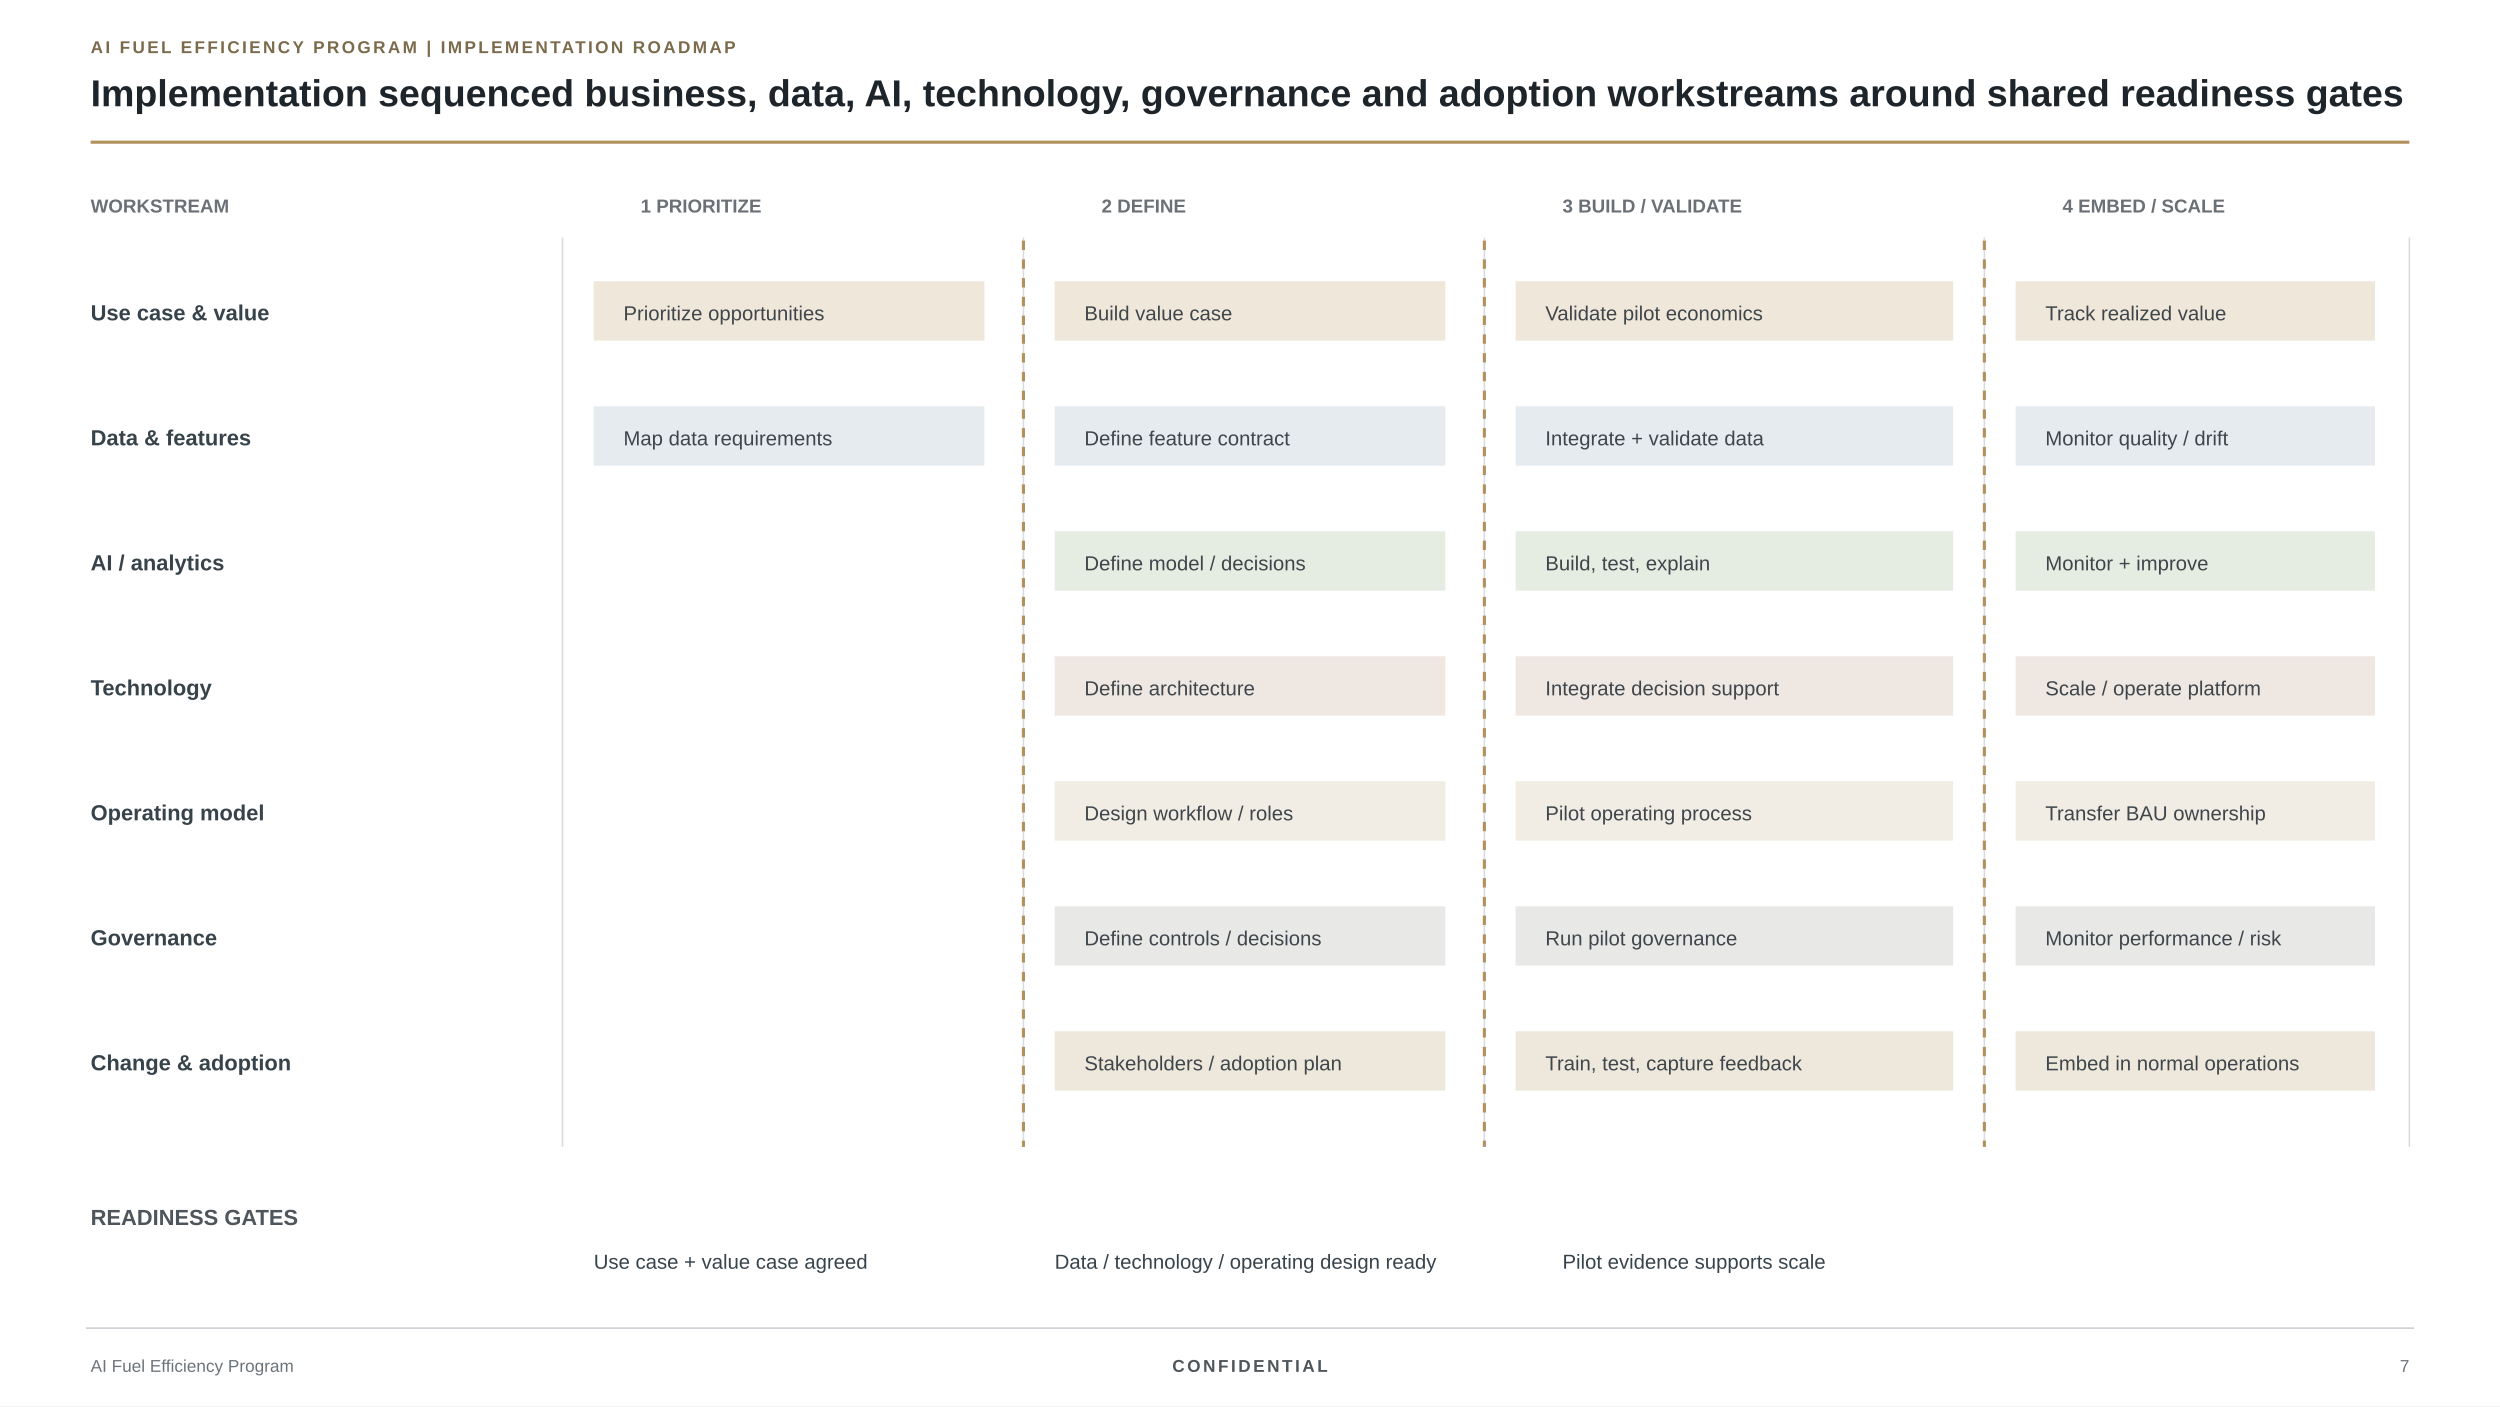
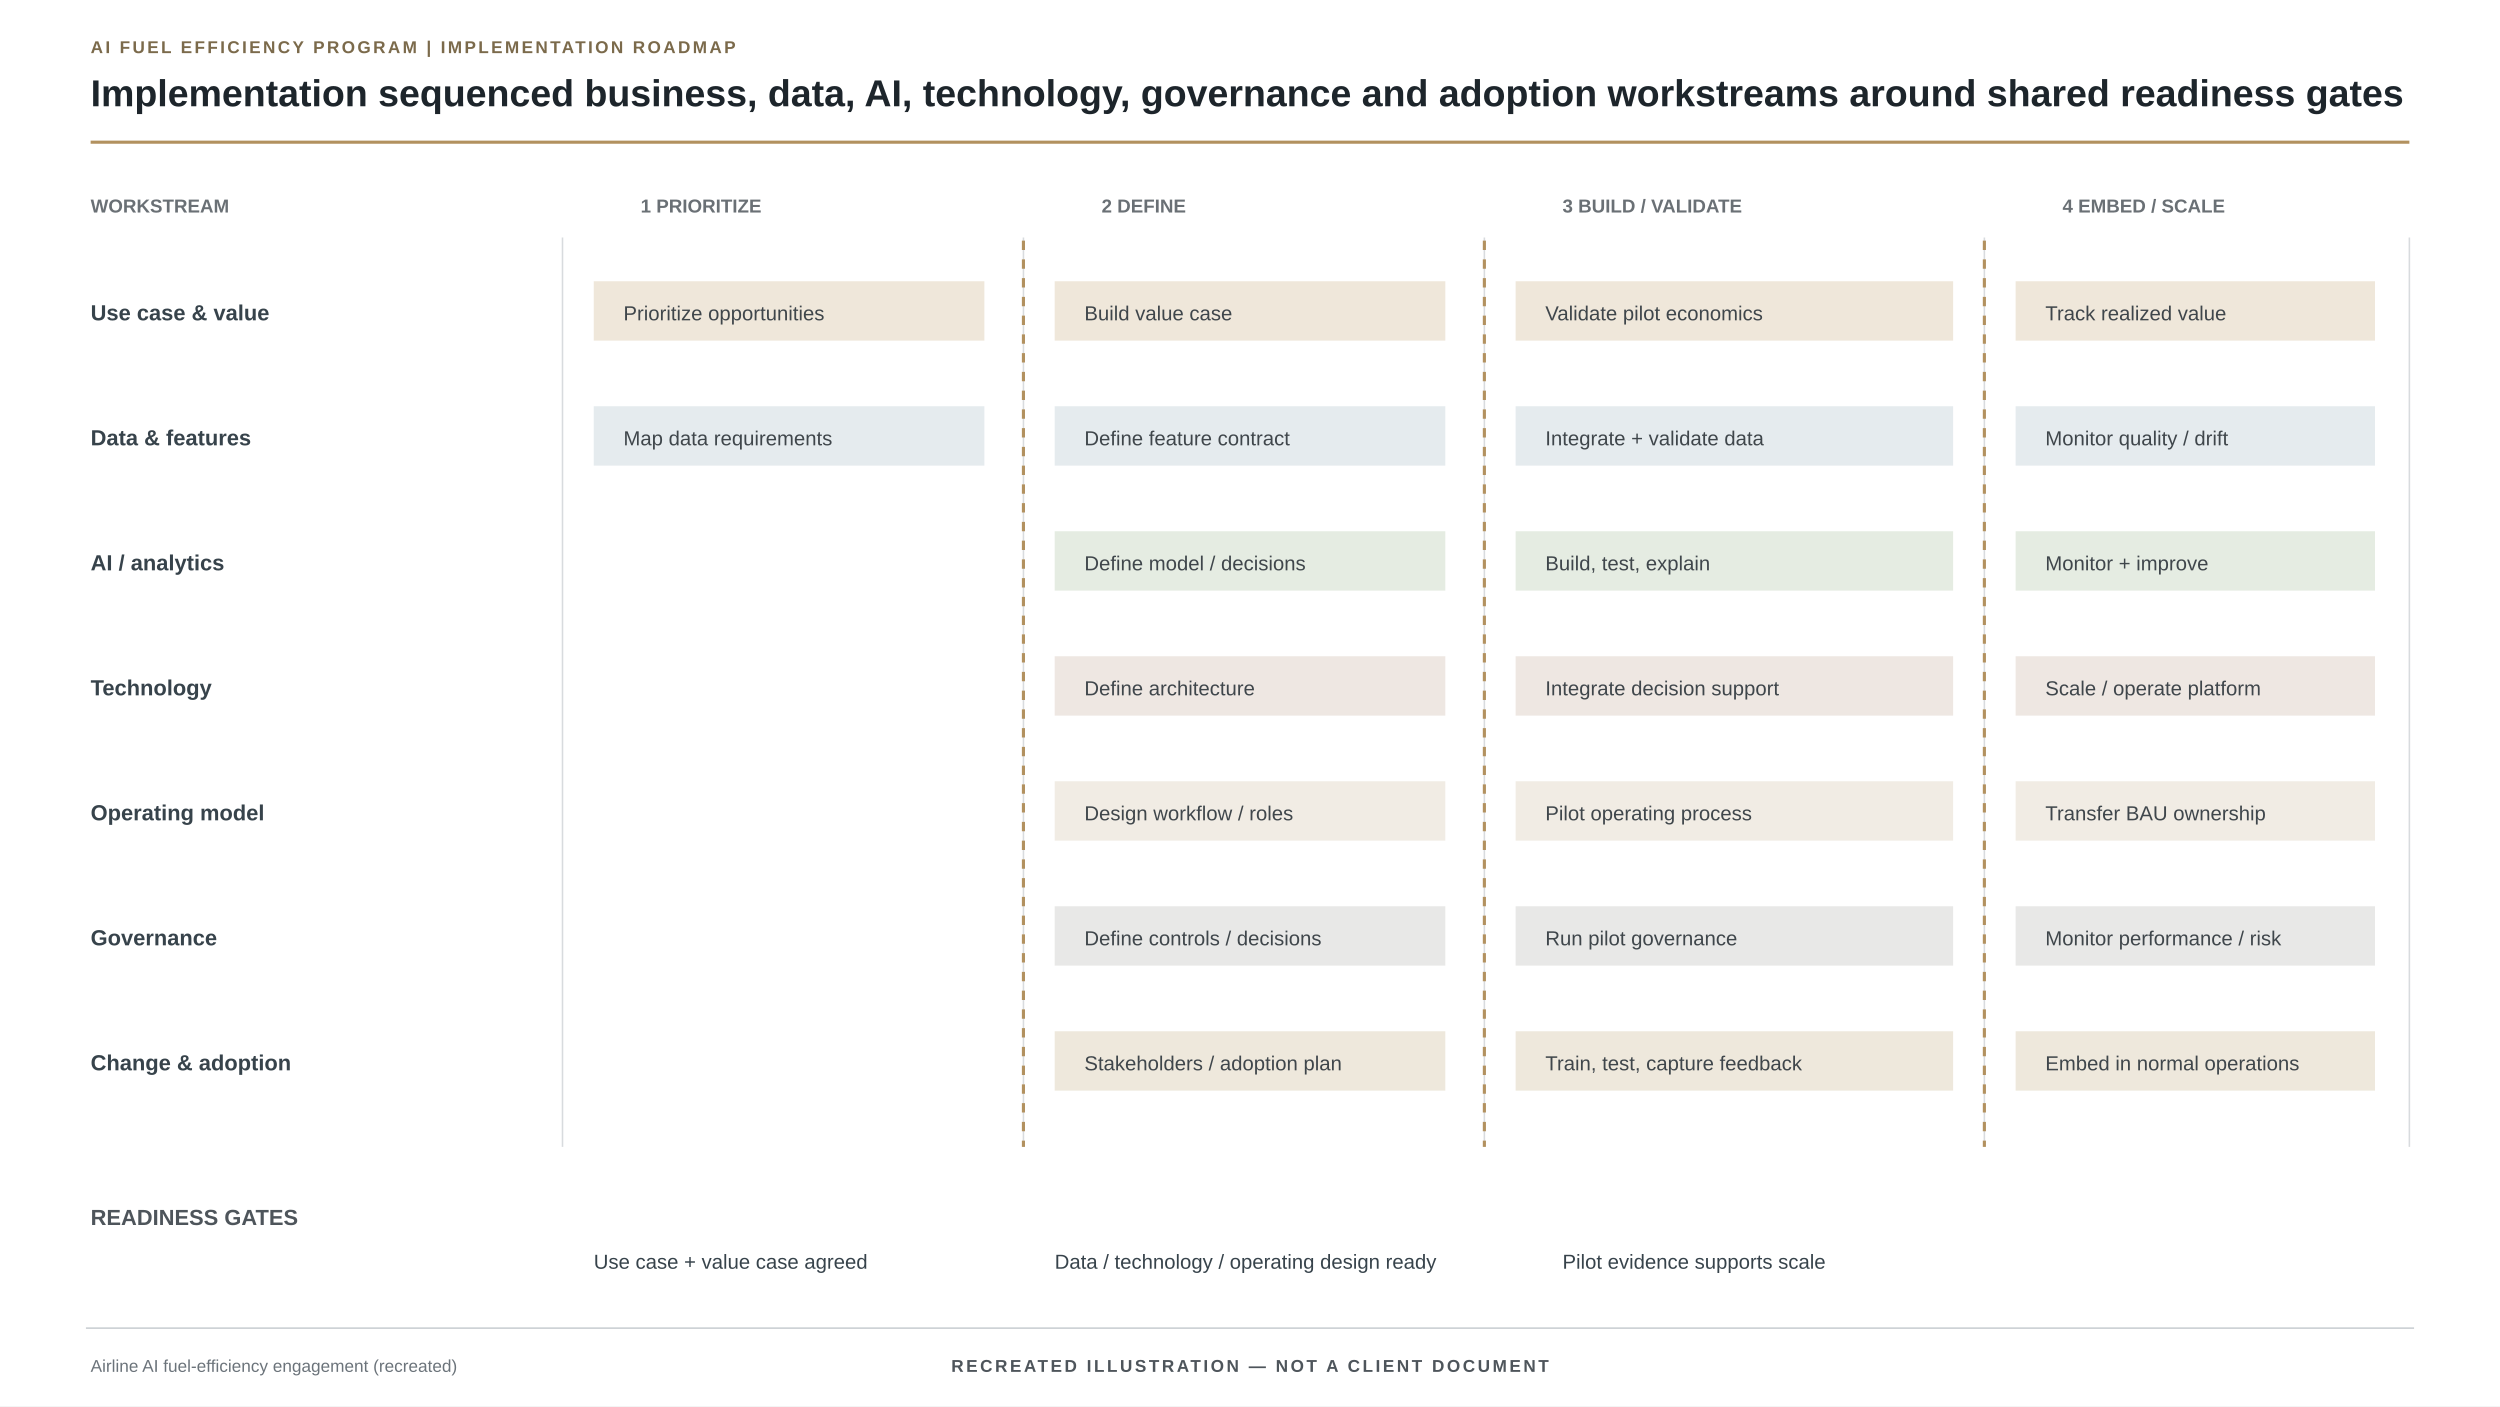
<svg xmlns="http://www.w3.org/2000/svg" width="1600" height="900" viewBox="0 0 1600 900">
  <rect width="1600" height="900" fill="#ffffff" />
  <text x="58" y="34" font-family="Arial" font-size="11" font-weight="700" letter-spacing="1.5" fill="#7b6a4b">AI FUEL EFFICIENCY PROGRAM | IMPLEMENTATION ROADMAP</text>
  <text x="58" y="68" font-family="Arial" font-size="24" font-weight="700" fill="#1d252b">Implementation sequenced business, data, AI, technology, governance and adoption workstreams around shared readiness gates</text>
  <line x1="58" y1="91" x2="1542" y2="91" stroke="#b2915f" stroke-width="2" />
  <g font-family="Arial">
    <text x="58" y="136" font-size="12" font-weight="700" fill="#6a7075">WORKSTREAM</text>
    <text x="410" y="136" font-size="12" font-weight="700" fill="#6a7075">1  PRIORITIZE</text>
    <text x="705" y="136" font-size="12" font-weight="700" fill="#6a7075">2  DEFINE</text>
    <text x="1000" y="136" font-size="12" font-weight="700" fill="#6a7075">3  BUILD / VALIDATE</text>
    <text x="1320" y="136" font-size="12" font-weight="700" fill="#6a7075">4  EMBED / SCALE</text>
    <line x1="360" y1="152" x2="360" y2="734" stroke="#d8dbde" />
    <line x1="655" y1="152" x2="655" y2="734" stroke="#d8dbde" />
    <line x1="950" y1="152" x2="950" y2="734" stroke="#d8dbde" />
    <line x1="1270" y1="152" x2="1270" y2="734" stroke="#d8dbde" />
    <line x1="1542" y1="152" x2="1542" y2="734" stroke="#d8dbde" />
    <text x="58" y="205" font-size="14" font-weight="700" fill="#37434b">Use case &amp; value</text>
    <rect x="380" y="180" width="250" height="38" fill="#efe7da" />
    <text x="399" y="205" font-size="13" fill="#3f464b">Prioritize opportunities</text>
    <rect x="675" y="180" width="250" height="38" fill="#efe7da" />
    <text x="694" y="205" font-size="13" fill="#3f464b">Build value case</text>
    <rect x="970" y="180" width="280" height="38" fill="#efe7da" />
    <text x="989" y="205" font-size="13" fill="#3f464b">Validate pilot economics</text>
    <rect x="1290" y="180" width="230" height="38" fill="#efe7da" />
    <text x="1309" y="205" font-size="13" fill="#3f464b">Track realized value</text>
    <text x="58" y="285" font-size="14" font-weight="700" fill="#37434b">Data &amp; features</text>
    <rect x="380" y="260" width="250" height="38" fill="#e5ebee" />
    <text x="399" y="285" font-size="13" fill="#3f464b">Map data requirements</text>
    <rect x="675" y="260" width="250" height="38" fill="#e5ebee" />
    <text x="694" y="285" font-size="13" fill="#3f464b">Define feature contract</text>
    <rect x="970" y="260" width="280" height="38" fill="#e5ebee" />
    <text x="989" y="285" font-size="13" fill="#3f464b">Integrate + validate data</text>
    <rect x="1290" y="260" width="230" height="38" fill="#e5ebee" />
    <text x="1309" y="285" font-size="13" fill="#3f464b">Monitor quality / drift</text>
    <text x="58" y="365" font-size="14" font-weight="700" fill="#37434b">AI / analytics</text>
    <rect x="675" y="340" width="250" height="38" fill="#e5ece2" />
    <text x="694" y="365" font-size="13" fill="#3f464b">Define model / decisions</text>
    <rect x="970" y="340" width="280" height="38" fill="#e5ece2" />
    <text x="989" y="365" font-size="13" fill="#3f464b">Build, test, explain</text>
    <rect x="1290" y="340" width="230" height="38" fill="#e5ece2" />
    <text x="1309" y="365" font-size="13" fill="#3f464b">Monitor + improve</text>
    <text x="58" y="445" font-size="14" font-weight="700" fill="#37434b">Technology</text>
    <rect x="675" y="420" width="250" height="38" fill="#eee7e2" />
    <text x="694" y="445" font-size="13" fill="#3f464b">Define architecture</text>
    <rect x="970" y="420" width="280" height="38" fill="#eee7e2" />
    <text x="989" y="445" font-size="13" fill="#3f464b">Integrate decision support</text>
    <rect x="1290" y="420" width="230" height="38" fill="#eee7e2" />
    <text x="1309" y="445" font-size="13" fill="#3f464b">Scale / operate platform</text>
    <text x="58" y="525" font-size="14" font-weight="700" fill="#37434b">Operating model</text>
    <rect x="675" y="500" width="250" height="38" fill="#f1ece4" />
    <text x="694" y="525" font-size="13" fill="#3f464b">Design workflow / roles</text>
    <rect x="970" y="500" width="280" height="38" fill="#f1ece4" />
    <text x="989" y="525" font-size="13" fill="#3f464b">Pilot operating process</text>
    <rect x="1290" y="500" width="230" height="38" fill="#f1ece4" />
    <text x="1309" y="525" font-size="13" fill="#3f464b">Transfer BAU ownership</text>
    <text x="58" y="605" font-size="14" font-weight="700" fill="#37434b">Governance</text>
    <rect x="675" y="580" width="250" height="38" fill="#e8e8e7" />
    <text x="694" y="605" font-size="13" fill="#3f464b">Define controls / decisions</text>
    <rect x="970" y="580" width="280" height="38" fill="#e8e8e7" />
    <text x="989" y="605" font-size="13" fill="#3f464b">Run pilot governance</text>
    <rect x="1290" y="580" width="230" height="38" fill="#e8e8e7" />
    <text x="1309" y="605" font-size="13" fill="#3f464b">Monitor performance / risk</text>
    <text x="58" y="685" font-size="14" font-weight="700" fill="#37434b">Change &amp; adoption</text>
    <rect x="675" y="660" width="250" height="38" fill="#eee8dc" />
    <text x="694" y="685" font-size="13" fill="#3f464b">Stakeholders / adoption plan</text>
    <rect x="970" y="660" width="280" height="38" fill="#eee8dc" />
    <text x="989" y="685" font-size="13" fill="#3f464b">Train, test, capture feedback</text>
    <rect x="1290" y="660" width="230" height="38" fill="#eee8dc" />
    <text x="1309" y="685" font-size="13" fill="#3f464b">Embed in normal operations</text>
    <line x1="655" y1="154" x2="655" y2="734" stroke="#b2915f" stroke-width="2" stroke-dasharray="6 6" />
    <line x1="950" y1="154" x2="950" y2="734" stroke="#b2915f" stroke-width="2" stroke-dasharray="6 6" />
    <line x1="1270" y1="154" x2="1270" y2="734" stroke="#b2915f" stroke-width="2" stroke-dasharray="6 6" />
    <text x="58" y="784" font-size="14" font-weight="700" fill="#4e555b">READINESS GATES</text>
    <text x="380" y="812" font-size="13" fill="#37434b">Use case + value case agreed</text>
    <text x="675" y="812" font-size="13" fill="#37434b">Data / technology / operating design ready</text>
    <text x="1000" y="812" font-size="13" fill="#37434b">Pilot evidence supports scale</text>
  </g>
  <line x1="55" y1="850" x2="1545" y2="850" stroke="#c9ced2" stroke-width="1" />
-   <text x="58" y="878" font-family="Arial" font-size="11" fill="#6b737a">AI Fuel Efficiency Program</text>
-   <text x="800" y="878" text-anchor="middle" font-family="Arial" font-size="11" font-weight="700" letter-spacing="1.6" fill="#4e555b">CONFIDENTIAL</text>
-   <text x="1542" y="878" text-anchor="end" font-family="Arial" font-size="11" fill="#6b737a">7</text>
+   <text x="58" y="878" font-family="Arial" font-size="11" fill="#6b737a">Airline AI fuel-efficiency engagement (recreated)</text>
+   <text x="800" y="878" text-anchor="middle" font-family="Arial" font-size="11" font-weight="700" letter-spacing="1.6" fill="#4e555b">RECREATED ILLUSTRATION — NOT A CLIENT DOCUMENT</text>
</svg>
